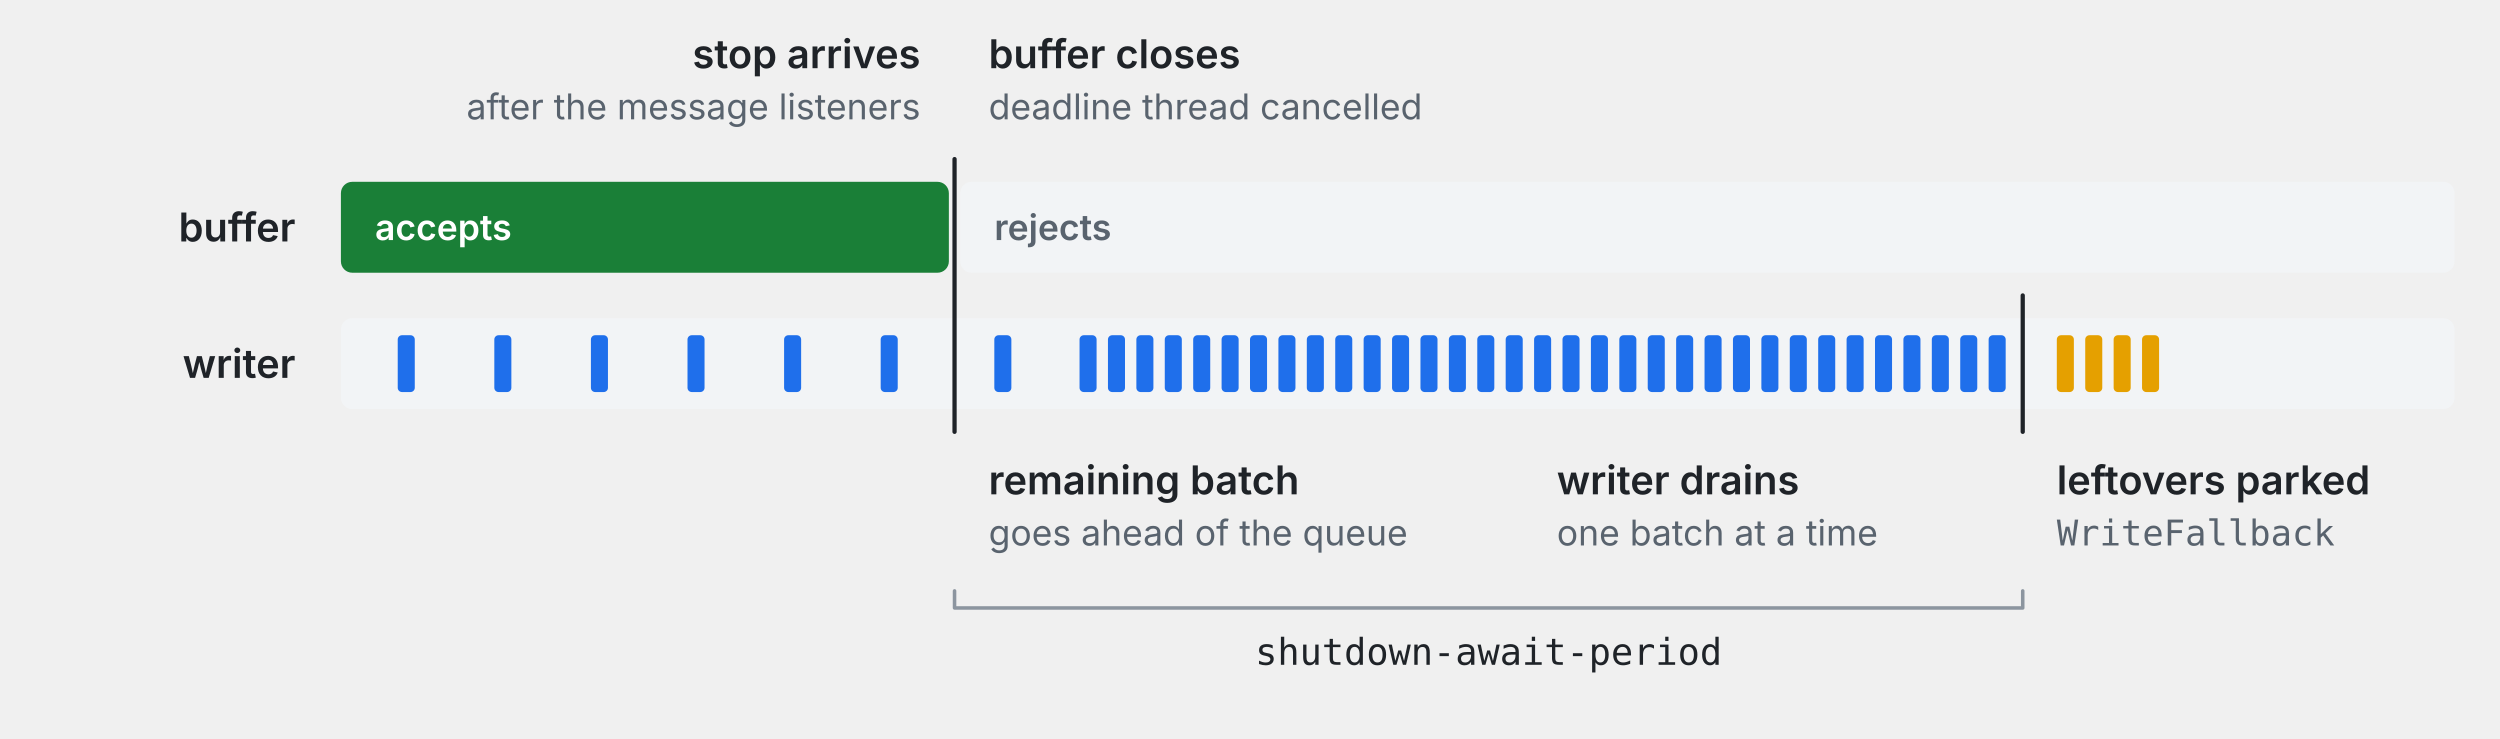
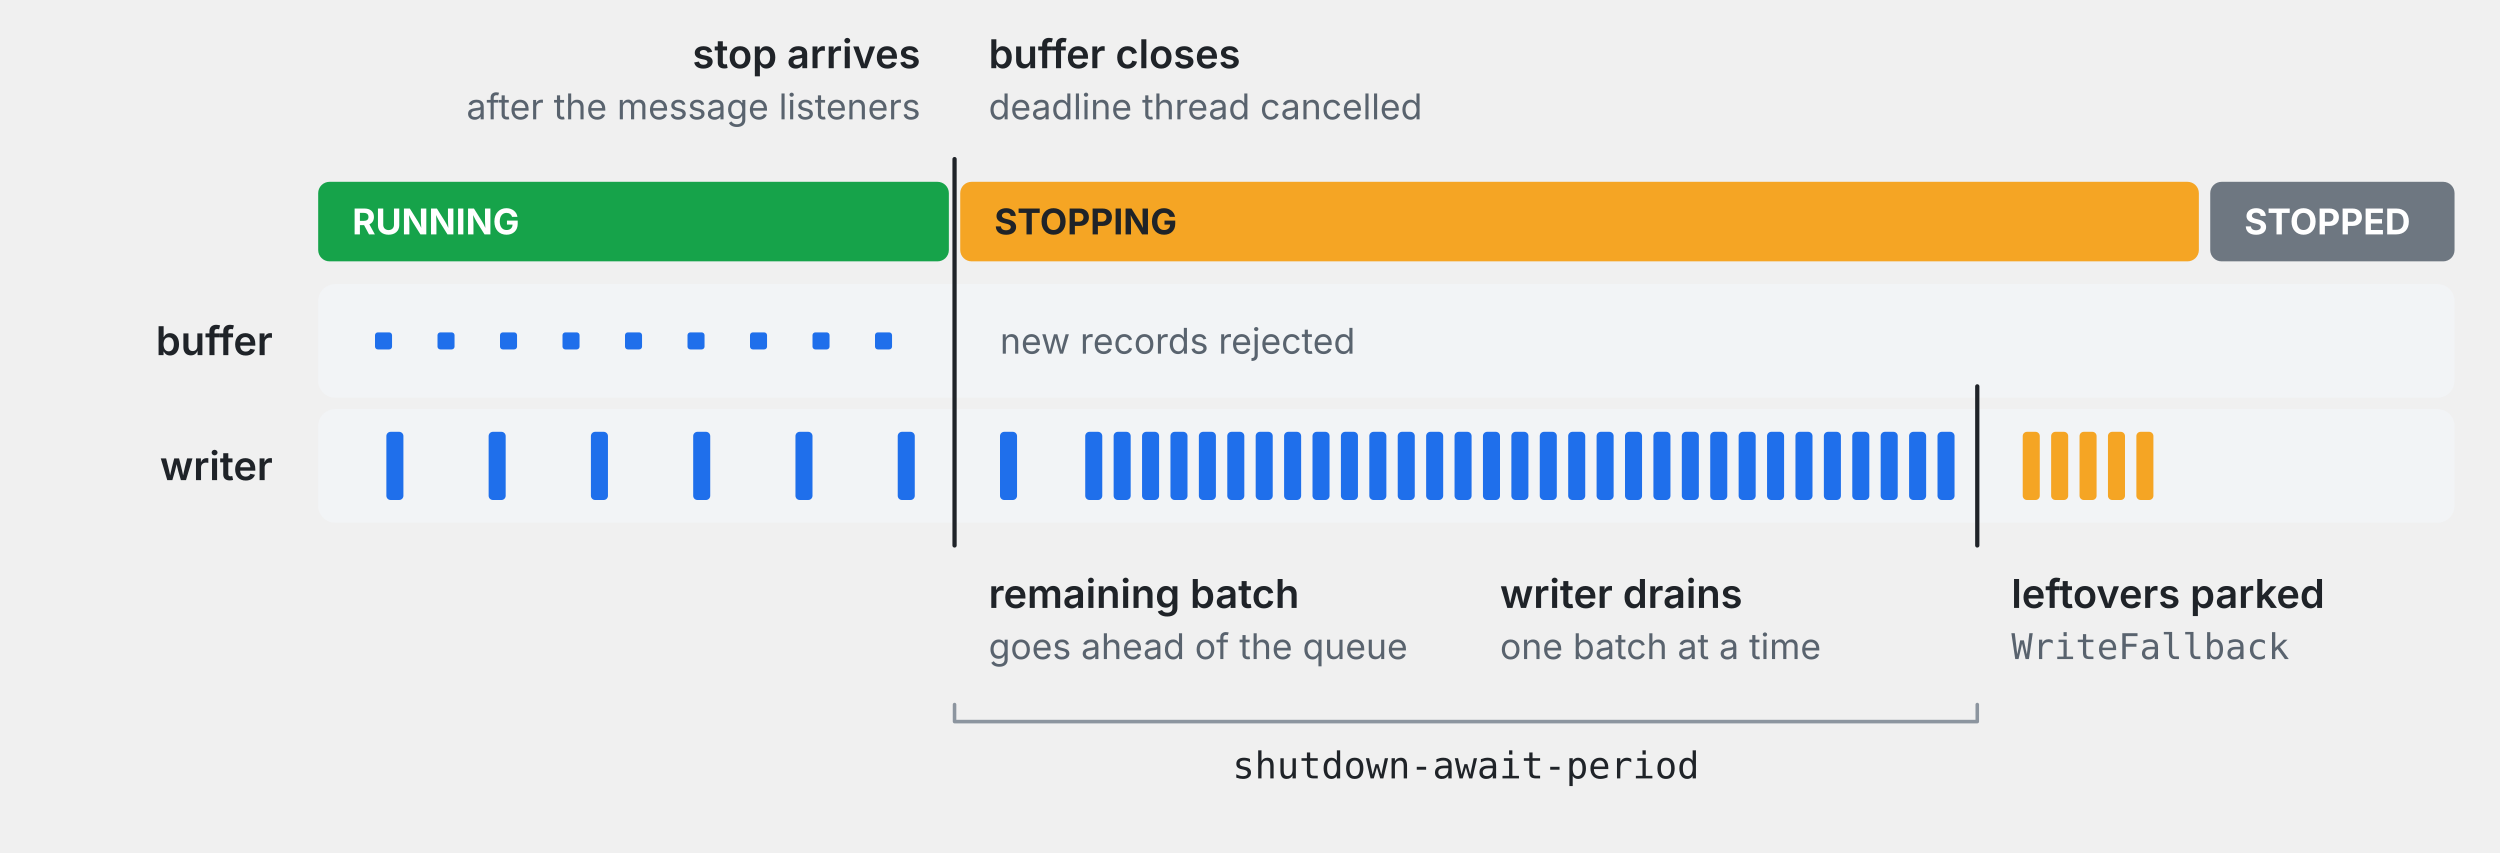
- <svg xmlns="http://www.w3.org/2000/svg" viewBox="0 0 880 260" width="880" height="260" role="img">
-   <text x="104.0" y="85.0" font-family="-apple-system, BlinkMacSystemFont, 'Segoe UI', Inter, Helvetica, Arial, sans-serif" font-size="14" font-weight="600" fill="#1F2328" text-anchor="end">buffer</text>
-   <text x="104.0" y="133.0" font-family="-apple-system, BlinkMacSystemFont, 'Segoe UI', Inter, Helvetica, Arial, sans-serif" font-size="14" font-weight="600" fill="#1F2328" text-anchor="end">writer</text>
-   <rect x="120.0" y="64.0" width="214.0" height="32.0" rx="4" fill="#1A7F37" />
-   <text x="132.0" y="84.5" font-family="-apple-system, BlinkMacSystemFont, 'Segoe UI', Inter, Helvetica, Arial, sans-serif" font-size="12.5" font-weight="600" fill="#FFFFFF" text-anchor="start">accepts</text>
-   <rect x="338.0" y="64.0" width="526.0" height="32.0" rx="4" fill="#F2F4F6" />
-   <text x="350.0" y="84.5" font-family="-apple-system, BlinkMacSystemFont, 'Segoe UI', Inter, Helvetica, Arial, sans-serif" font-size="12.5" font-weight="600" fill="#59636E" text-anchor="start">rejects</text>
-   <rect x="120.0" y="112.0" width="744.0" height="32.0" rx="4" fill="#F2F4F6" />
-   <rect x="140.0" y="118.0" width="6.0" height="20.0" rx="1.5" fill="#1F6FEB" />
-   <rect x="174.0" y="118.0" width="6.0" height="20.0" rx="1.5" fill="#1F6FEB" />
-   <rect x="208.0" y="118.0" width="6.0" height="20.0" rx="1.5" fill="#1F6FEB" />
-   <rect x="242.0" y="118.0" width="6.0" height="20.0" rx="1.5" fill="#1F6FEB" />
-   <rect x="276.0" y="118.0" width="6.0" height="20.0" rx="1.5" fill="#1F6FEB" />
-   <rect x="310.0" y="118.0" width="6.0" height="20.0" rx="1.5" fill="#1F6FEB" />
-   <rect x="350.0" y="118.0" width="6.0" height="20.0" rx="1.5" fill="#1F6FEB" />
-   <rect x="380.0" y="118.0" width="6.0" height="20.0" rx="1.5" fill="#1F6FEB" />
-   <rect x="390.0" y="118.0" width="6.0" height="20.0" rx="1.5" fill="#1F6FEB" />
-   <rect x="400.0" y="118.0" width="6.0" height="20.0" rx="1.5" fill="#1F6FEB" />
-   <rect x="410.0" y="118.0" width="6.0" height="20.0" rx="1.5" fill="#1F6FEB" />
-   <rect x="420.0" y="118.0" width="6.0" height="20.0" rx="1.5" fill="#1F6FEB" />
-   <rect x="430.0" y="118.0" width="6.0" height="20.0" rx="1.5" fill="#1F6FEB" />
-   <rect x="440.0" y="118.0" width="6.0" height="20.0" rx="1.5" fill="#1F6FEB" />
-   <rect x="450.0" y="118.0" width="6.0" height="20.0" rx="1.5" fill="#1F6FEB" />
-   <rect x="460.0" y="118.0" width="6.0" height="20.0" rx="1.5" fill="#1F6FEB" />
-   <rect x="470.0" y="118.0" width="6.0" height="20.0" rx="1.5" fill="#1F6FEB" />
-   <rect x="480.0" y="118.0" width="6.0" height="20.0" rx="1.5" fill="#1F6FEB" />
-   <rect x="490.0" y="118.0" width="6.0" height="20.0" rx="1.5" fill="#1F6FEB" />
-   <rect x="500.0" y="118.0" width="6.0" height="20.0" rx="1.5" fill="#1F6FEB" />
-   <rect x="510.0" y="118.0" width="6.0" height="20.0" rx="1.5" fill="#1F6FEB" />
-   <rect x="520.0" y="118.0" width="6.0" height="20.0" rx="1.5" fill="#1F6FEB" />
-   <rect x="530.0" y="118.0" width="6.0" height="20.0" rx="1.5" fill="#1F6FEB" />
-   <rect x="540.0" y="118.0" width="6.0" height="20.0" rx="1.5" fill="#1F6FEB" />
-   <rect x="550.0" y="118.0" width="6.0" height="20.0" rx="1.5" fill="#1F6FEB" />
-   <rect x="560.0" y="118.0" width="6.0" height="20.0" rx="1.5" fill="#1F6FEB" />
-   <rect x="570.0" y="118.0" width="6.0" height="20.0" rx="1.5" fill="#1F6FEB" />
-   <rect x="580.0" y="118.0" width="6.0" height="20.0" rx="1.5" fill="#1F6FEB" />
-   <rect x="590.0" y="118.0" width="6.0" height="20.0" rx="1.5" fill="#1F6FEB" />
-   <rect x="600.0" y="118.0" width="6.0" height="20.0" rx="1.5" fill="#1F6FEB" />
-   <rect x="610.0" y="118.0" width="6.0" height="20.0" rx="1.5" fill="#1F6FEB" />
-   <rect x="620.0" y="118.0" width="6.0" height="20.0" rx="1.5" fill="#1F6FEB" />
-   <rect x="630.0" y="118.0" width="6.0" height="20.0" rx="1.5" fill="#1F6FEB" />
-   <rect x="640.0" y="118.0" width="6.0" height="20.0" rx="1.5" fill="#1F6FEB" />
-   <rect x="650.0" y="118.0" width="6.0" height="20.0" rx="1.5" fill="#1F6FEB" />
-   <rect x="660.0" y="118.0" width="6.0" height="20.0" rx="1.5" fill="#1F6FEB" />
-   <rect x="670.0" y="118.0" width="6.0" height="20.0" rx="1.5" fill="#1F6FEB" />
-   <rect x="680.0" y="118.0" width="6.0" height="20.0" rx="1.5" fill="#1F6FEB" />
-   <rect x="690.0" y="118.0" width="6.0" height="20.0" rx="1.5" fill="#1F6FEB" />
-   <rect x="700.0" y="118.0" width="6.0" height="20.0" rx="1.5" fill="#1F6FEB" />
-   <rect x="724.0" y="118.0" width="6.0" height="20.0" rx="1.5" fill="#E5A000" />
-   <rect x="734.0" y="118.0" width="6.0" height="20.0" rx="1.5" fill="#E5A000" />
-   <rect x="744.0" y="118.0" width="6.0" height="20.0" rx="1.5" fill="#E5A000" />
-   <rect x="754.0" y="118.0" width="6.0" height="20.0" rx="1.5" fill="#E5A000" />
-   <path d="M336,56 L336,152" stroke="#1F2328" stroke-width="1.5" fill="none" stroke-linecap="round" stroke-linejoin="round" />
+ <svg xmlns="http://www.w3.org/2000/svg" viewBox="0 0 880 300" width="880" height="300" role="img">
+   <rect x="112.0" y="64.0" width="222.0" height="28.0" rx="4" fill="#16A34A" />
+   <text x="124.0" y="82.5" font-family="-apple-system, BlinkMacSystemFont, 'Segoe UI', Inter, Helvetica, Arial, sans-serif" font-size="12.5" font-weight="650" fill="#FFFFFF" text-anchor="start">RUNNING</text>
+   <rect x="338.0" y="64.0" width="436.0" height="28.0" rx="4" fill="#F5A524" />
+   <text x="350.0" y="82.5" font-family="-apple-system, BlinkMacSystemFont, 'Segoe UI', Inter, Helvetica, Arial, sans-serif" font-size="12.5" font-weight="650" fill="#1F2328" text-anchor="start">STOPPING</text>
+   <rect x="778.0" y="64.0" width="86.0" height="28.0" rx="4" fill="#6E7781" />
+   <text x="790.0" y="82.5" font-family="-apple-system, BlinkMacSystemFont, 'Segoe UI', Inter, Helvetica, Arial, sans-serif" font-size="12.5" font-weight="650" fill="#FFFFFF" text-anchor="start">STOPPED</text>
+   <text x="96.0" y="125.0" font-family="-apple-system, BlinkMacSystemFont, 'Segoe UI', Inter, Helvetica, Arial, sans-serif" font-size="14" font-weight="600" fill="#1F2328" text-anchor="end">buffer</text>
+   <text x="96.0" y="169.0" font-family="-apple-system, BlinkMacSystemFont, 'Segoe UI', Inter, Helvetica, Arial, sans-serif" font-size="14" font-weight="600" fill="#1F2328" text-anchor="end">writer</text>
+   <rect x="112.0" y="100.0" width="752.0" height="40.0" rx="6" fill="#F2F4F6" />
+   <rect x="112.0" y="144.0" width="752.0" height="40.0" rx="6" fill="#F2F4F6" />
+   <rect x="132.0" y="117.0" width="6.0" height="6.0" rx="1" fill="#1F6FEB" />
+   <rect x="154.0" y="117.0" width="6.0" height="6.0" rx="1" fill="#1F6FEB" />
+   <rect x="176.0" y="117.0" width="6.0" height="6.0" rx="1" fill="#1F6FEB" />
+   <rect x="198.0" y="117.0" width="6.0" height="6.0" rx="1" fill="#1F6FEB" />
+   <rect x="220.0" y="117.0" width="6.0" height="6.0" rx="1" fill="#1F6FEB" />
+   <rect x="242.0" y="117.0" width="6.0" height="6.0" rx="1" fill="#1F6FEB" />
+   <rect x="264.0" y="117.0" width="6.0" height="6.0" rx="1" fill="#1F6FEB" />
+   <rect x="286.0" y="117.0" width="6.0" height="6.0" rx="1" fill="#1F6FEB" />
+   <rect x="308.0" y="117.0" width="6.0" height="6.0" rx="1" fill="#1F6FEB" />
+   <text x="352.0" y="124.5" font-family="-apple-system, BlinkMacSystemFont, 'Segoe UI', Inter, Helvetica, Arial, sans-serif" font-size="12.5" font-weight="400" fill="#59636E" text-anchor="start">new records rejected</text>
+   <rect x="136.0" y="152.0" width="6.0" height="24.0" rx="1.5" fill="#1F6FEB" />
+   <rect x="172.0" y="152.0" width="6.0" height="24.0" rx="1.5" fill="#1F6FEB" />
+   <rect x="208.0" y="152.0" width="6.0" height="24.0" rx="1.5" fill="#1F6FEB" />
+   <rect x="244.0" y="152.0" width="6.0" height="24.0" rx="1.5" fill="#1F6FEB" />
+   <rect x="280.0" y="152.0" width="6.0" height="24.0" rx="1.5" fill="#1F6FEB" />
+   <rect x="316.0" y="152.0" width="6.0" height="24.0" rx="1.5" fill="#1F6FEB" />
+   <rect x="352.0" y="152.0" width="6.0" height="24.0" rx="1.5" fill="#1F6FEB" />
+   <rect x="382.0" y="152.0" width="6.0" height="24.0" rx="1.5" fill="#1F6FEB" />
+   <rect x="392.0" y="152.0" width="6.0" height="24.0" rx="1.5" fill="#1F6FEB" />
+   <rect x="402.0" y="152.0" width="6.0" height="24.0" rx="1.5" fill="#1F6FEB" />
+   <rect x="412.0" y="152.0" width="6.0" height="24.0" rx="1.5" fill="#1F6FEB" />
+   <rect x="422.0" y="152.0" width="6.0" height="24.0" rx="1.5" fill="#1F6FEB" />
+   <rect x="432.0" y="152.0" width="6.0" height="24.0" rx="1.5" fill="#1F6FEB" />
+   <rect x="442.0" y="152.0" width="6.0" height="24.0" rx="1.5" fill="#1F6FEB" />
+   <rect x="452.0" y="152.0" width="6.0" height="24.0" rx="1.5" fill="#1F6FEB" />
+   <rect x="462.0" y="152.0" width="6.0" height="24.0" rx="1.5" fill="#1F6FEB" />
+   <rect x="472.0" y="152.0" width="6.0" height="24.0" rx="1.5" fill="#1F6FEB" />
+   <rect x="482.0" y="152.0" width="6.0" height="24.0" rx="1.5" fill="#1F6FEB" />
+   <rect x="492.0" y="152.0" width="6.0" height="24.0" rx="1.5" fill="#1F6FEB" />
+   <rect x="502.0" y="152.0" width="6.0" height="24.0" rx="1.5" fill="#1F6FEB" />
+   <rect x="512.0" y="152.0" width="6.0" height="24.0" rx="1.5" fill="#1F6FEB" />
+   <rect x="522.0" y="152.0" width="6.0" height="24.0" rx="1.5" fill="#1F6FEB" />
+   <rect x="532.0" y="152.0" width="6.0" height="24.0" rx="1.5" fill="#1F6FEB" />
+   <rect x="542.0" y="152.0" width="6.0" height="24.0" rx="1.5" fill="#1F6FEB" />
+   <rect x="552.0" y="152.0" width="6.0" height="24.0" rx="1.5" fill="#1F6FEB" />
+   <rect x="562.0" y="152.0" width="6.0" height="24.0" rx="1.5" fill="#1F6FEB" />
+   <rect x="572.0" y="152.0" width="6.0" height="24.0" rx="1.5" fill="#1F6FEB" />
+   <rect x="582.0" y="152.0" width="6.0" height="24.0" rx="1.5" fill="#1F6FEB" />
+   <rect x="592.0" y="152.0" width="6.0" height="24.0" rx="1.5" fill="#1F6FEB" />
+   <rect x="602.0" y="152.0" width="6.0" height="24.0" rx="1.5" fill="#1F6FEB" />
+   <rect x="612.0" y="152.0" width="6.0" height="24.0" rx="1.5" fill="#1F6FEB" />
+   <rect x="622.0" y="152.0" width="6.0" height="24.0" rx="1.5" fill="#1F6FEB" />
+   <rect x="632.0" y="152.0" width="6.0" height="24.0" rx="1.5" fill="#1F6FEB" />
+   <rect x="642.0" y="152.0" width="6.0" height="24.0" rx="1.5" fill="#1F6FEB" />
+   <rect x="652.0" y="152.0" width="6.0" height="24.0" rx="1.5" fill="#1F6FEB" />
+   <rect x="662.0" y="152.0" width="6.0" height="24.0" rx="1.5" fill="#1F6FEB" />
+   <rect x="672.0" y="152.0" width="6.0" height="24.0" rx="1.5" fill="#1F6FEB" />
+   <rect x="682.0" y="152.0" width="6.0" height="24.0" rx="1.5" fill="#1F6FEB" />
+   <rect x="712.0" y="152.0" width="6.0" height="24.0" rx="1.5" fill="#F5A524" />
+   <rect x="722.0" y="152.0" width="6.0" height="24.0" rx="1.5" fill="#F5A524" />
+   <rect x="732.0" y="152.0" width="6.0" height="24.0" rx="1.5" fill="#F5A524" />
+   <rect x="742.0" y="152.0" width="6.0" height="24.0" rx="1.5" fill="#F5A524" />
+   <rect x="752.0" y="152.0" width="6.0" height="24.0" rx="1.5" fill="#F5A524" />
+   <path d="M336,56 L336,192" stroke="#1F2328" stroke-width="1.5" fill="none" stroke-linecap="round" stroke-linejoin="round" />
+   <path d="M696,136 L696,192" stroke="#1F2328" stroke-width="1.5" fill="none" stroke-linecap="round" stroke-linejoin="round" />
  <text x="324.0" y="24.0" font-family="-apple-system, BlinkMacSystemFont, 'Segoe UI', Inter, Helvetica, Arial, sans-serif" font-size="14" font-weight="600" fill="#1F2328" text-anchor="end">stop arrives</text>
  <text x="324.0" y="42.0" font-family="-apple-system, BlinkMacSystemFont, 'Segoe UI', Inter, Helvetica, Arial, sans-serif" font-size="12.5" font-weight="400" fill="#59636E" text-anchor="end">after the message listeners</text>
  <text x="348.0" y="24.0" font-family="-apple-system, BlinkMacSystemFont, 'Segoe UI', Inter, Helvetica, Arial, sans-serif" font-size="14" font-weight="600" fill="#1F2328" text-anchor="start">buffer closes</text>
  <text x="348.0" y="42.0" font-family="-apple-system, BlinkMacSystemFont, 'Segoe UI', Inter, Helvetica, Arial, sans-serif" font-size="12.5" font-weight="400" fill="#59636E" text-anchor="start">deadline thread cancelled</text>
-   <path d="M712,104 L712,152" stroke="#1F2328" stroke-width="1.5" fill="none" stroke-linecap="round" stroke-linejoin="round" />
-   <text x="348.0" y="174.0" font-family="-apple-system, BlinkMacSystemFont, 'Segoe UI', Inter, Helvetica, Arial, sans-serif" font-size="14" font-weight="600" fill="#1F2328" text-anchor="start">remaining batch</text>
-   <text x="348.0" y="192.0" font-family="-apple-system, BlinkMacSystemFont, 'Segoe UI', Inter, Helvetica, Arial, sans-serif" font-size="12.5" font-weight="400" fill="#59636E" text-anchor="start">goes ahead of the queue</text>
-   <text x="548.0" y="174.0" font-family="-apple-system, BlinkMacSystemFont, 'Segoe UI', Inter, Helvetica, Arial, sans-serif" font-size="14" font-weight="600" fill="#1F2328" text-anchor="start">writer drains</text>
-   <text x="548.0" y="192.0" font-family="-apple-system, BlinkMacSystemFont, 'Segoe UI', Inter, Helvetica, Arial, sans-serif" font-size="12.5" font-weight="400" fill="#59636E" text-anchor="start">one batch at a time</text>
-   <text x="724.0" y="174.0" font-family="-apple-system, BlinkMacSystemFont, 'Segoe UI', Inter, Helvetica, Arial, sans-serif" font-size="14" font-weight="600" fill="#1F2328" text-anchor="start">leftovers parked</text>
-   <text x="724.0" y="192.0" font-family="ui-monospace, SFMono-Regular, 'SF Mono', Menlo, Consolas, monospace" font-size="12.5" font-weight="400" fill="#59636E" text-anchor="start">WriteFallback</text>
-   <path d="M336,208 L336,214 L712,214 L712,208" stroke="#8C959F" stroke-width="1.25" fill="none" stroke-linecap="round" stroke-linejoin="round" />
-   <text x="524.0" y="234.0" font-family="ui-monospace, SFMono-Regular, 'SF Mono', Menlo, Consolas, monospace" font-size="13" font-weight="400" fill="#1F2328" text-anchor="middle">shutdown-await-period</text>
+   <text x="348.0" y="214.0" font-family="-apple-system, BlinkMacSystemFont, 'Segoe UI', Inter, Helvetica, Arial, sans-serif" font-size="14" font-weight="600" fill="#1F2328" text-anchor="start">remaining batch</text>
+   <text x="348.0" y="232.0" font-family="-apple-system, BlinkMacSystemFont, 'Segoe UI', Inter, Helvetica, Arial, sans-serif" font-size="12.5" font-weight="400" fill="#59636E" text-anchor="start">goes ahead of the queue</text>
+   <text x="528.0" y="214.0" font-family="-apple-system, BlinkMacSystemFont, 'Segoe UI', Inter, Helvetica, Arial, sans-serif" font-size="14" font-weight="600" fill="#1F2328" text-anchor="start">writer drains</text>
+   <text x="528.0" y="232.0" font-family="-apple-system, BlinkMacSystemFont, 'Segoe UI', Inter, Helvetica, Arial, sans-serif" font-size="12.5" font-weight="400" fill="#59636E" text-anchor="start">one batch at a time</text>
+   <text x="708.0" y="214.0" font-family="-apple-system, BlinkMacSystemFont, 'Segoe UI', Inter, Helvetica, Arial, sans-serif" font-size="14" font-weight="600" fill="#1F2328" text-anchor="start">leftovers parked</text>
+   <text x="708.0" y="232.0" font-family="ui-monospace, SFMono-Regular, 'SF Mono', Menlo, Consolas, monospace" font-size="12.5" font-weight="400" fill="#59636E" text-anchor="start">WriteFallback</text>
+   <path d="M336,248 L336,254 L696,254 L696,248" stroke="#8C959F" stroke-width="1.25" fill="none" stroke-linecap="round" stroke-linejoin="round" />
+   <text x="516.0" y="274.0" font-family="ui-monospace, SFMono-Regular, 'SF Mono', Menlo, Consolas, monospace" font-size="13" font-weight="400" fill="#1F2328" text-anchor="middle">shutdown-await-period</text>
</svg>
